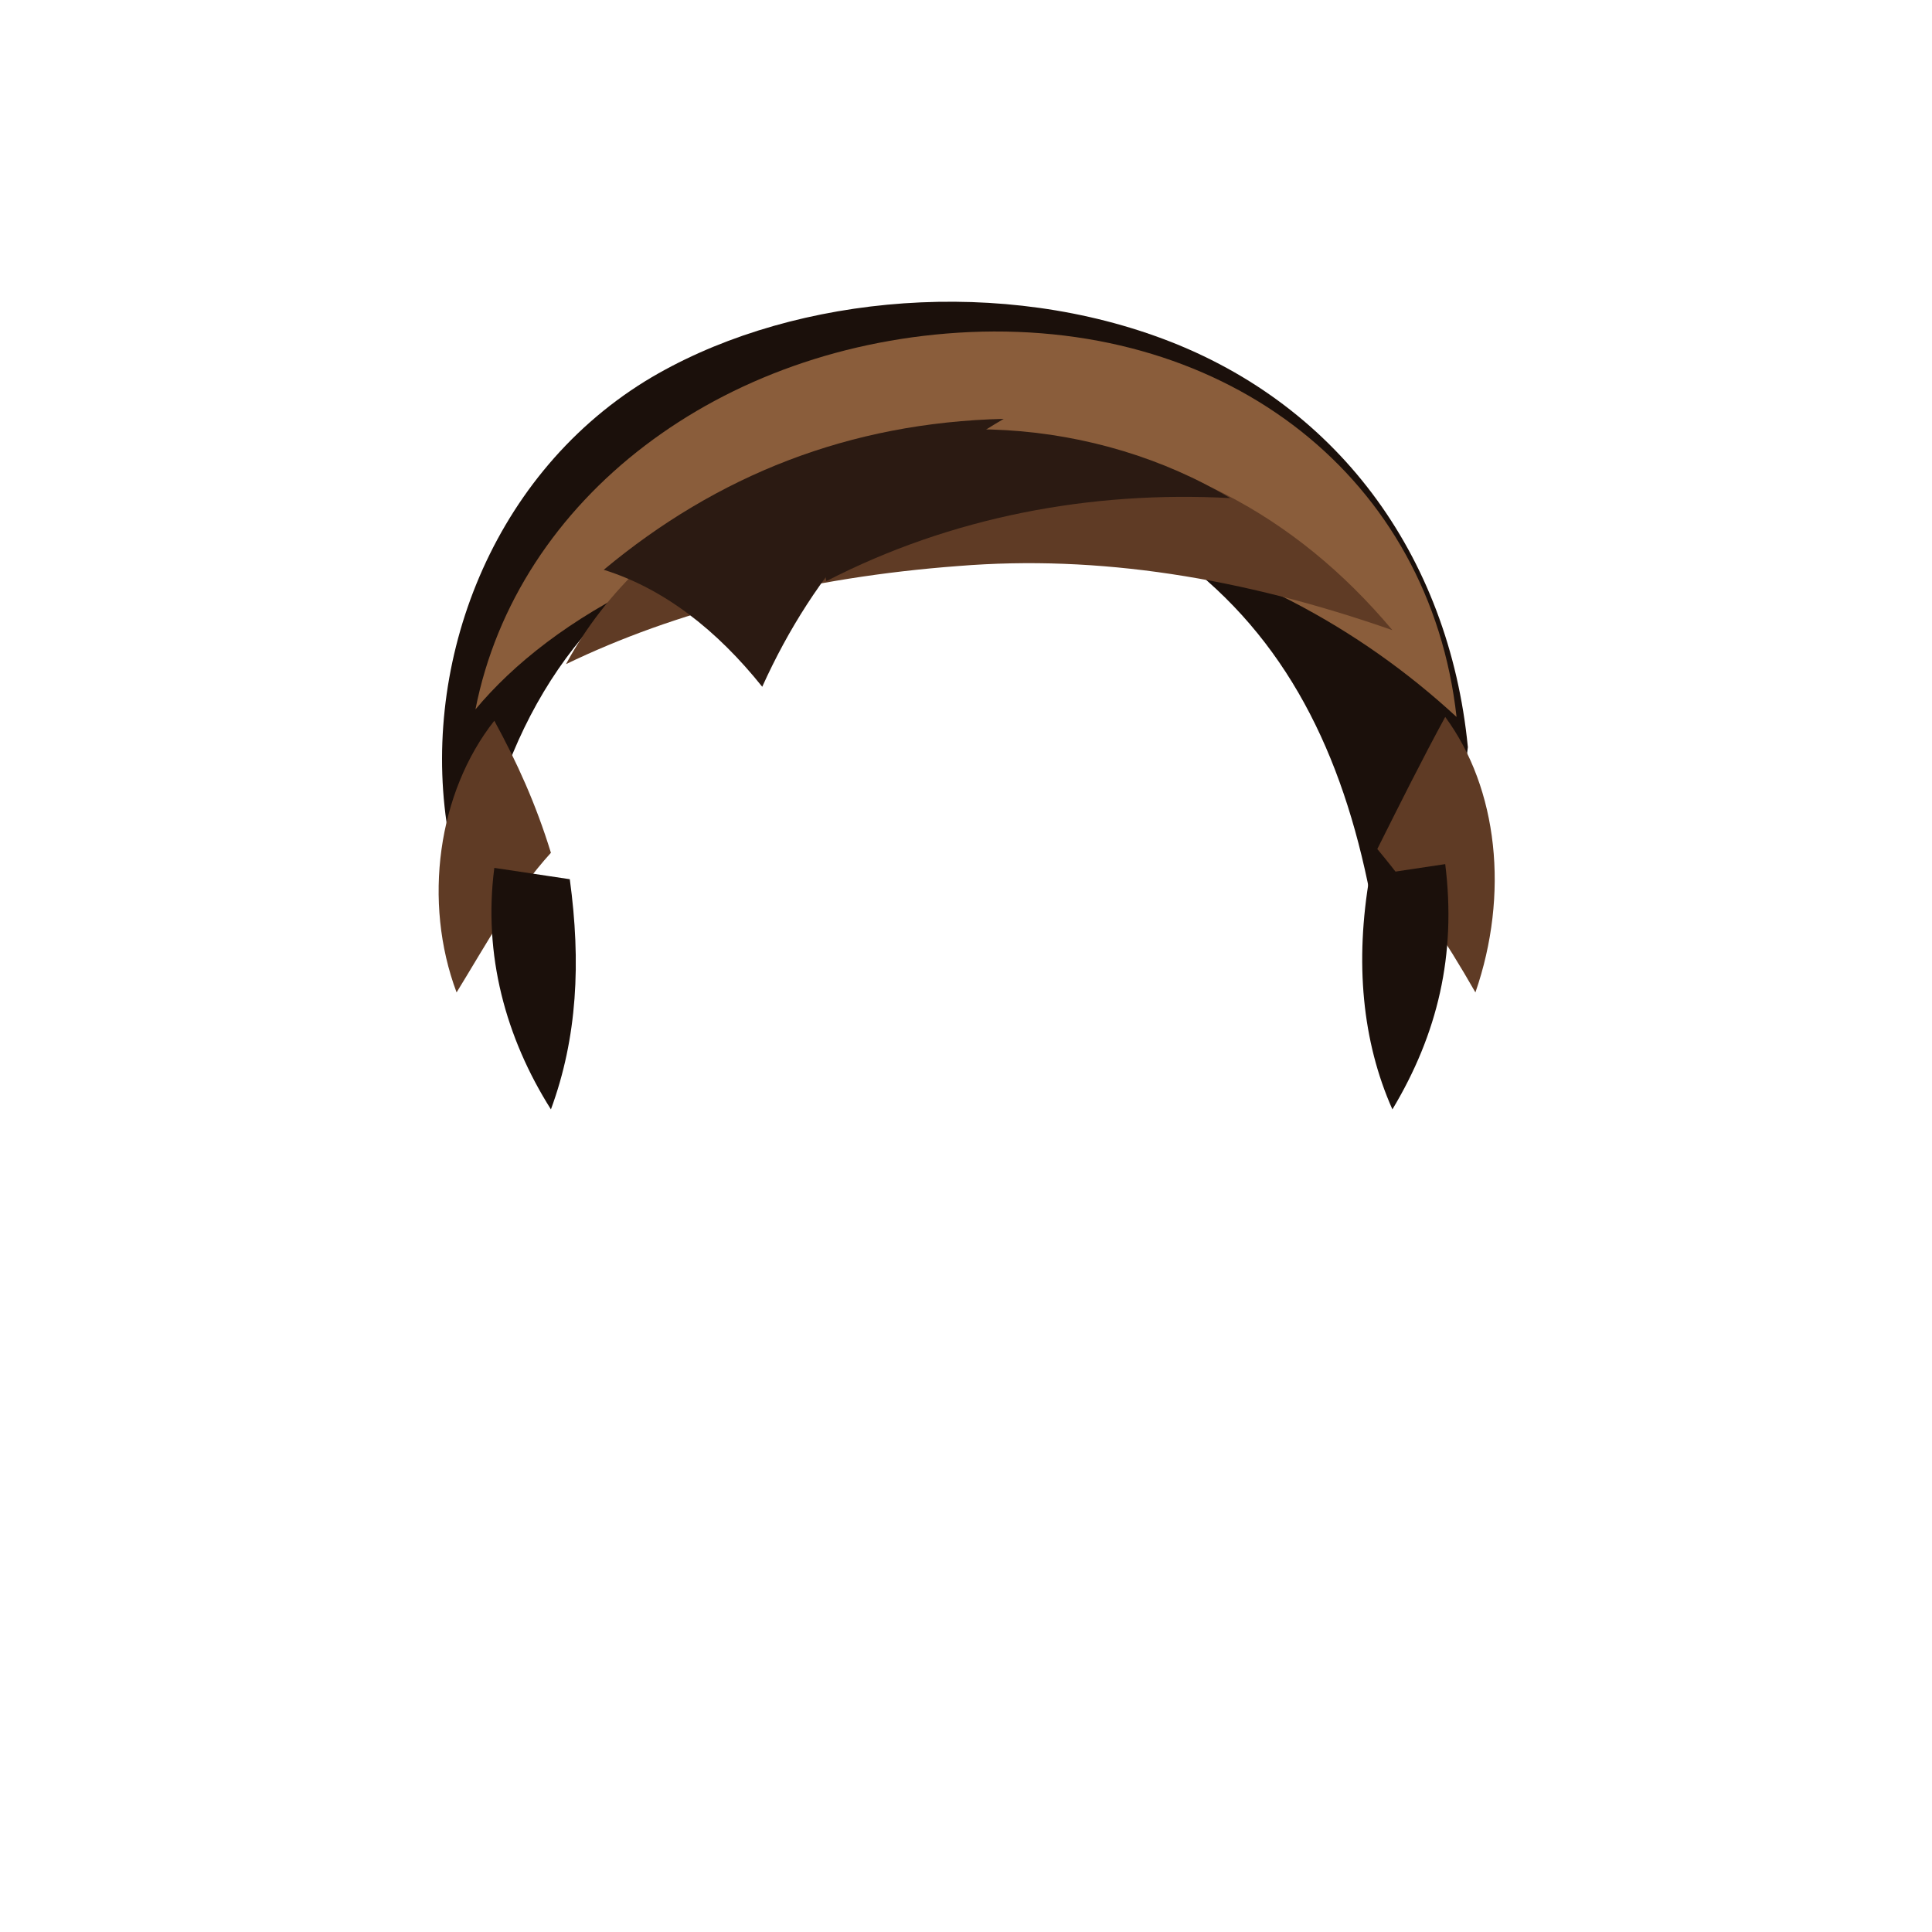
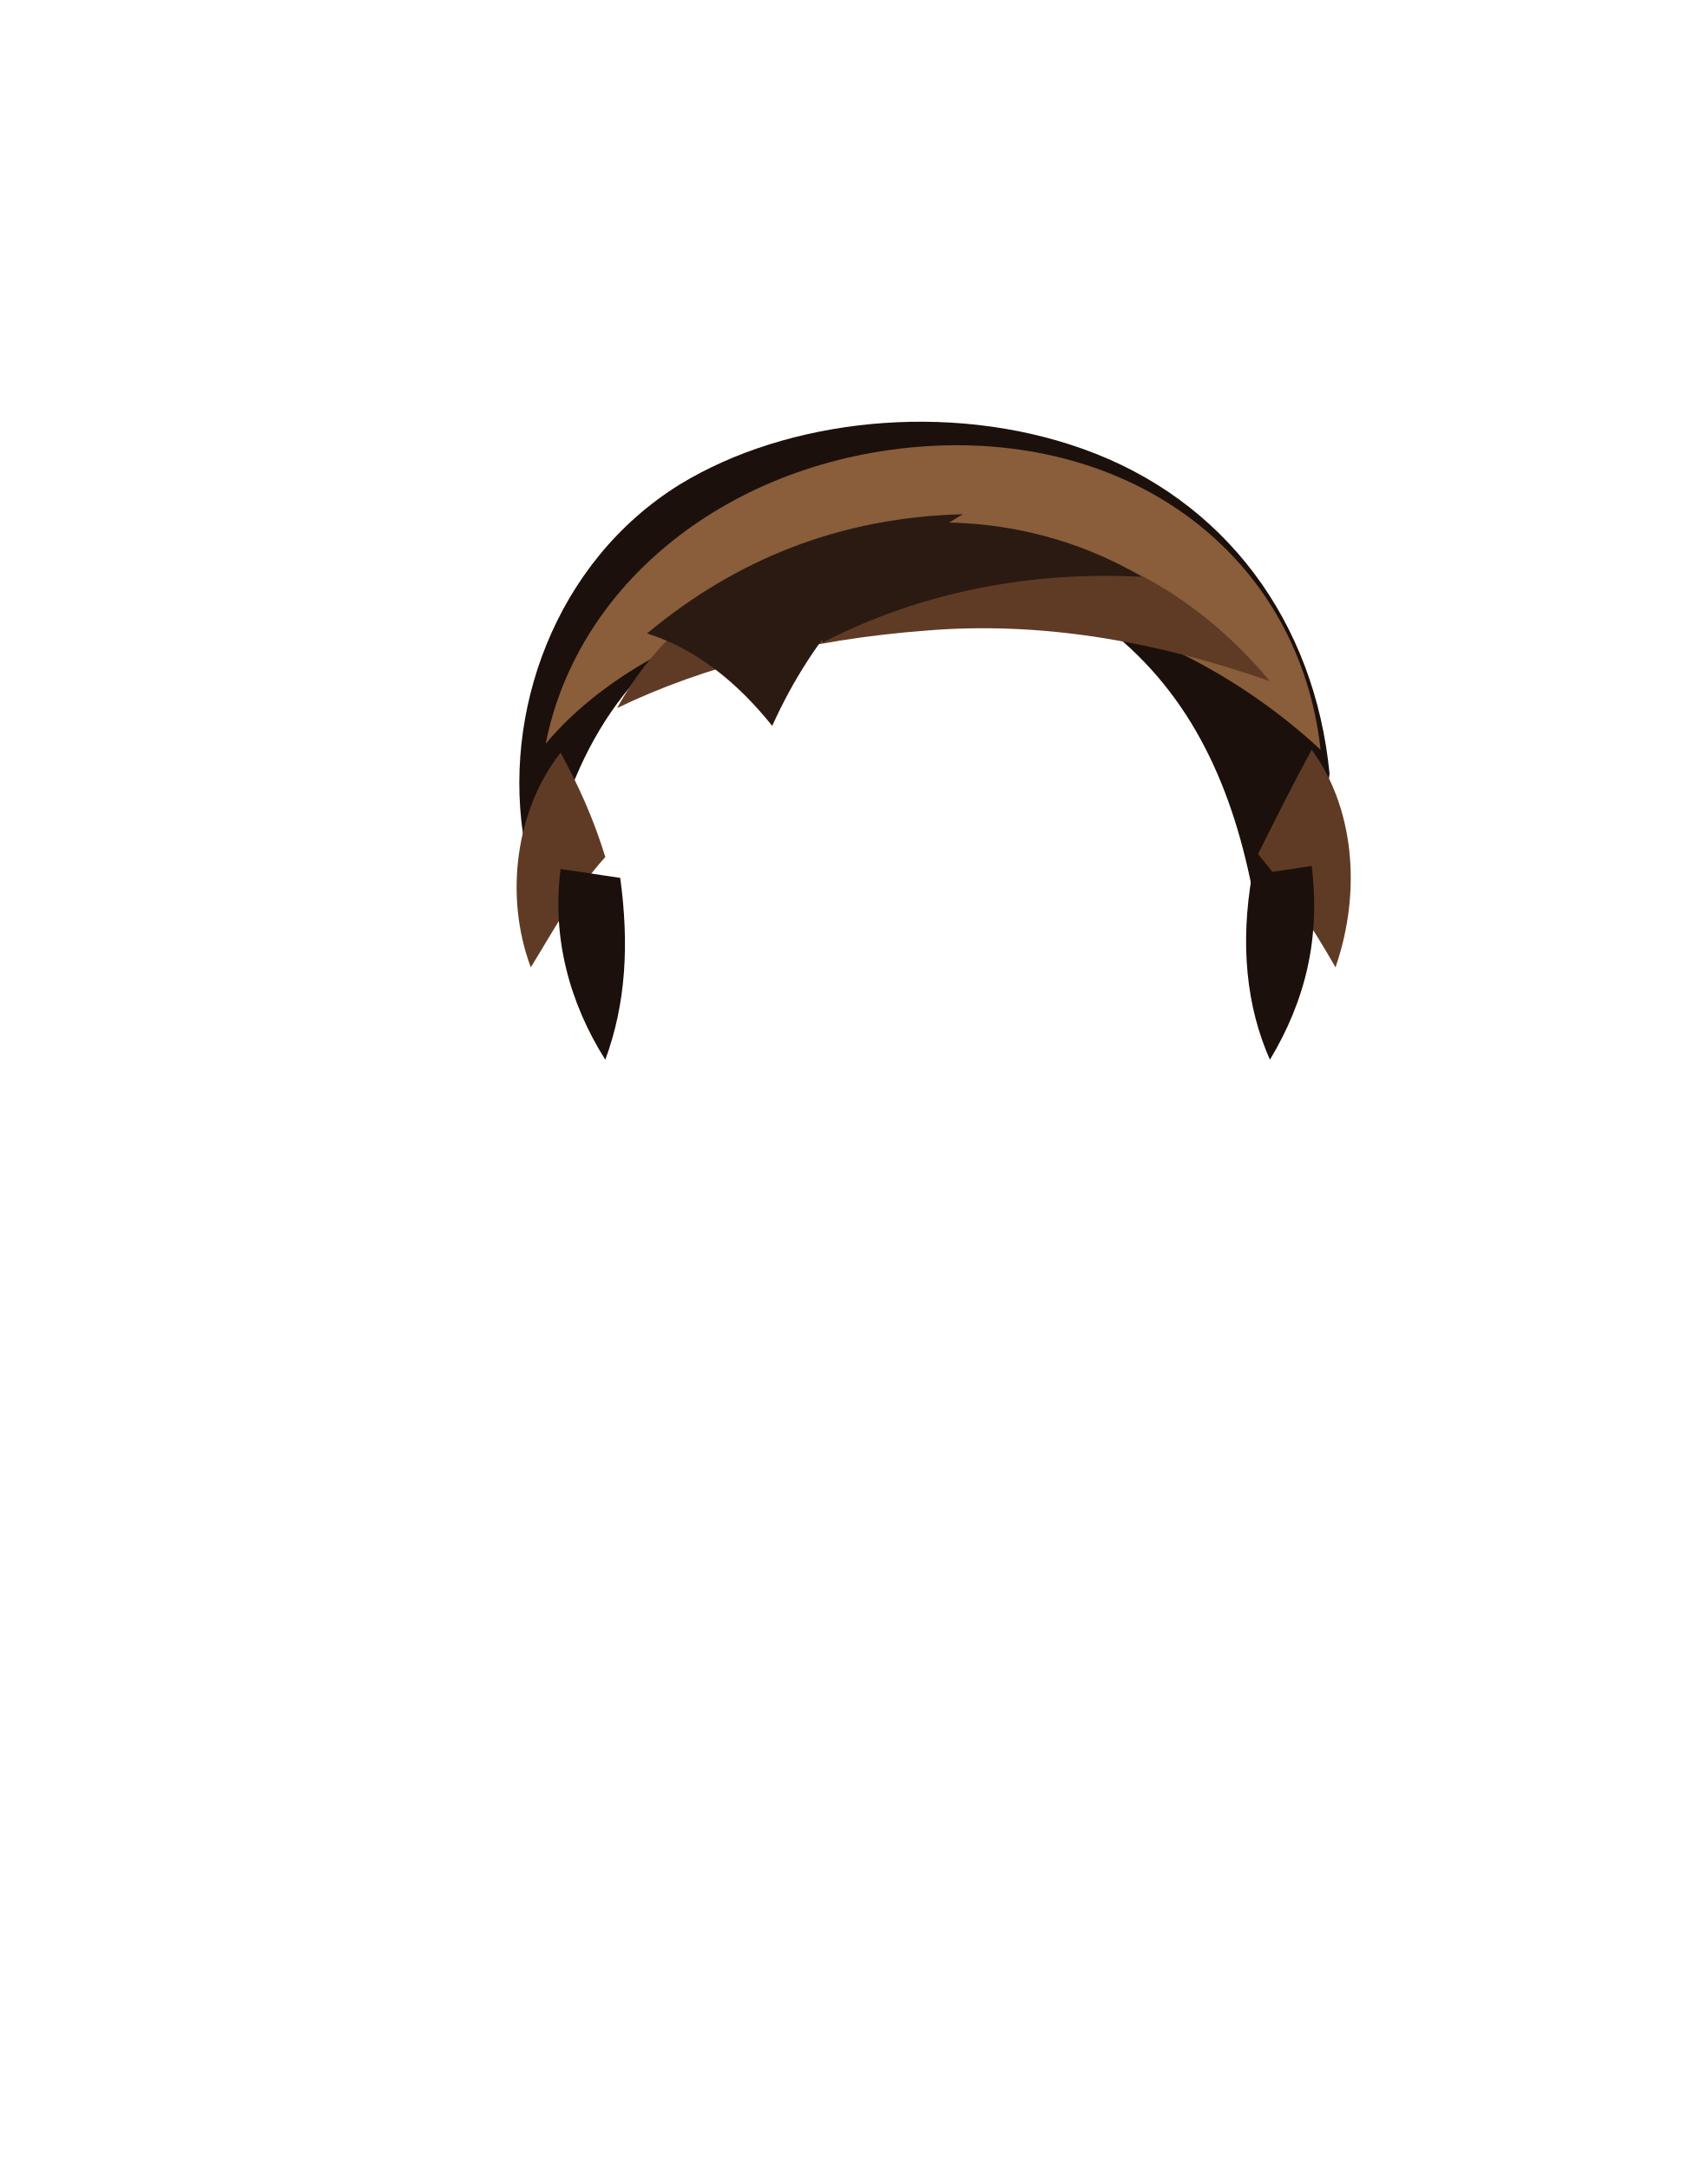
- <svg xmlns="http://www.w3.org/2000/svg" id="Layer_1" version="1.1" viewBox="0 0 512 512">
+ <svg xmlns="http://www.w3.org/2000/svg" id="Layer_1" version="1.1" viewBox="0 0 572.9 728">
  <defs>
    <style>
      .base { fill: #8a5d3b; }
      .mid { fill: #5f3b25; }
      .dark { fill: #2b1a12; }
      .shadow { fill: #1b100b; }
    </style>
  </defs>
-   <path class="shadow" d="M119,222 C111,178 129,127 171,101 C207,79 261,73 306,89 C354,106 384,147 389,198 C387,216 379,234 365,248 C359,209 346,177 320,154 C291,128 241,119 198,137 C160,153 137,184 128,225 Z" />
-   <path class="base" d="M126,188 C137,132 191,91 257,88 C326,85 379,127 386,190 C360,166 328,149 291,141 C251,132 208,137 172,154 C151,164 136,176 126,188 Z" />
-   <path class="mid" d="M150,176 C171,137 219,112 270,116 C310,119 343,136 369,167 C329,153 291,147 254,150 C214,153 179,162 150,176 Z" />
-   <path class="dark" d="M160,151 C190,126 225,112 266,111 C237,128 216,151 202,182 C190,167 176,156 160,151 Z" />
-   <path class="dark" d="M205,126 C243,107 291,111 326,132 C289,130 252,137 219,154 C217,143 212,134 205,126 Z" />
-   <path class="mid" d="M131,191 C116,210 112,239 121,263 C129,250 136,237 146,226 C142,213 137,202 131,191 Z" />
-   <path class="mid" d="M383,190 C397,209 400,237 391,263 C383,249 375,237 365,225 C371,213 377,201 383,190 Z" />
-   <path class="shadow" d="M151,233 C154,255 153,275 146,294 C134,275 128,253 131,230 Z" />
-   <path class="shadow" d="M363,232 C359,255 361,276 369,294 C381,274 386,253 383,229 Z" />
+   <g id="portrait_part_content" transform="translate(57.1 61.52)">
+     <path class="shadow" d="M119,222 C111,178 129,127 171,101 C207,79 261,73 306,89 C354,106 384,147 389,198 C387,216 379,234 365,248 C359,209 346,177 320,154 C291,128 241,119 198,137 C160,153 137,184 128,225 Z" />
+     <path class="base" d="M126,188 C137,132 191,91 257,88 C326,85 379,127 386,190 C360,166 328,149 291,141 C251,132 208,137 172,154 C151,164 136,176 126,188 Z" />
+     <path class="mid" d="M150,176 C171,137 219,112 270,116 C310,119 343,136 369,167 C329,153 291,147 254,150 C214,153 179,162 150,176 Z" />
+     <path class="dark" d="M160,151 C190,126 225,112 266,111 C237,128 216,151 202,182 C190,167 176,156 160,151 Z" />
+     <path class="dark" d="M205,126 C243,107 291,111 326,132 C289,130 252,137 219,154 C217,143 212,134 205,126 Z" />
+     <path class="mid" d="M131,191 C116,210 112,239 121,263 C129,250 136,237 146,226 C142,213 137,202 131,191 Z" />
+     <path class="mid" d="M383,190 C397,209 400,237 391,263 C383,249 375,237 365,225 C371,213 377,201 383,190 Z" />
+     <path class="shadow" d="M151,233 C154,255 153,275 146,294 C134,275 128,253 131,230 Z" />
+     <path class="shadow" d="M363,232 C359,255 361,276 369,294 C381,274 386,253 383,229 Z" />
+   </g>
</svg>
